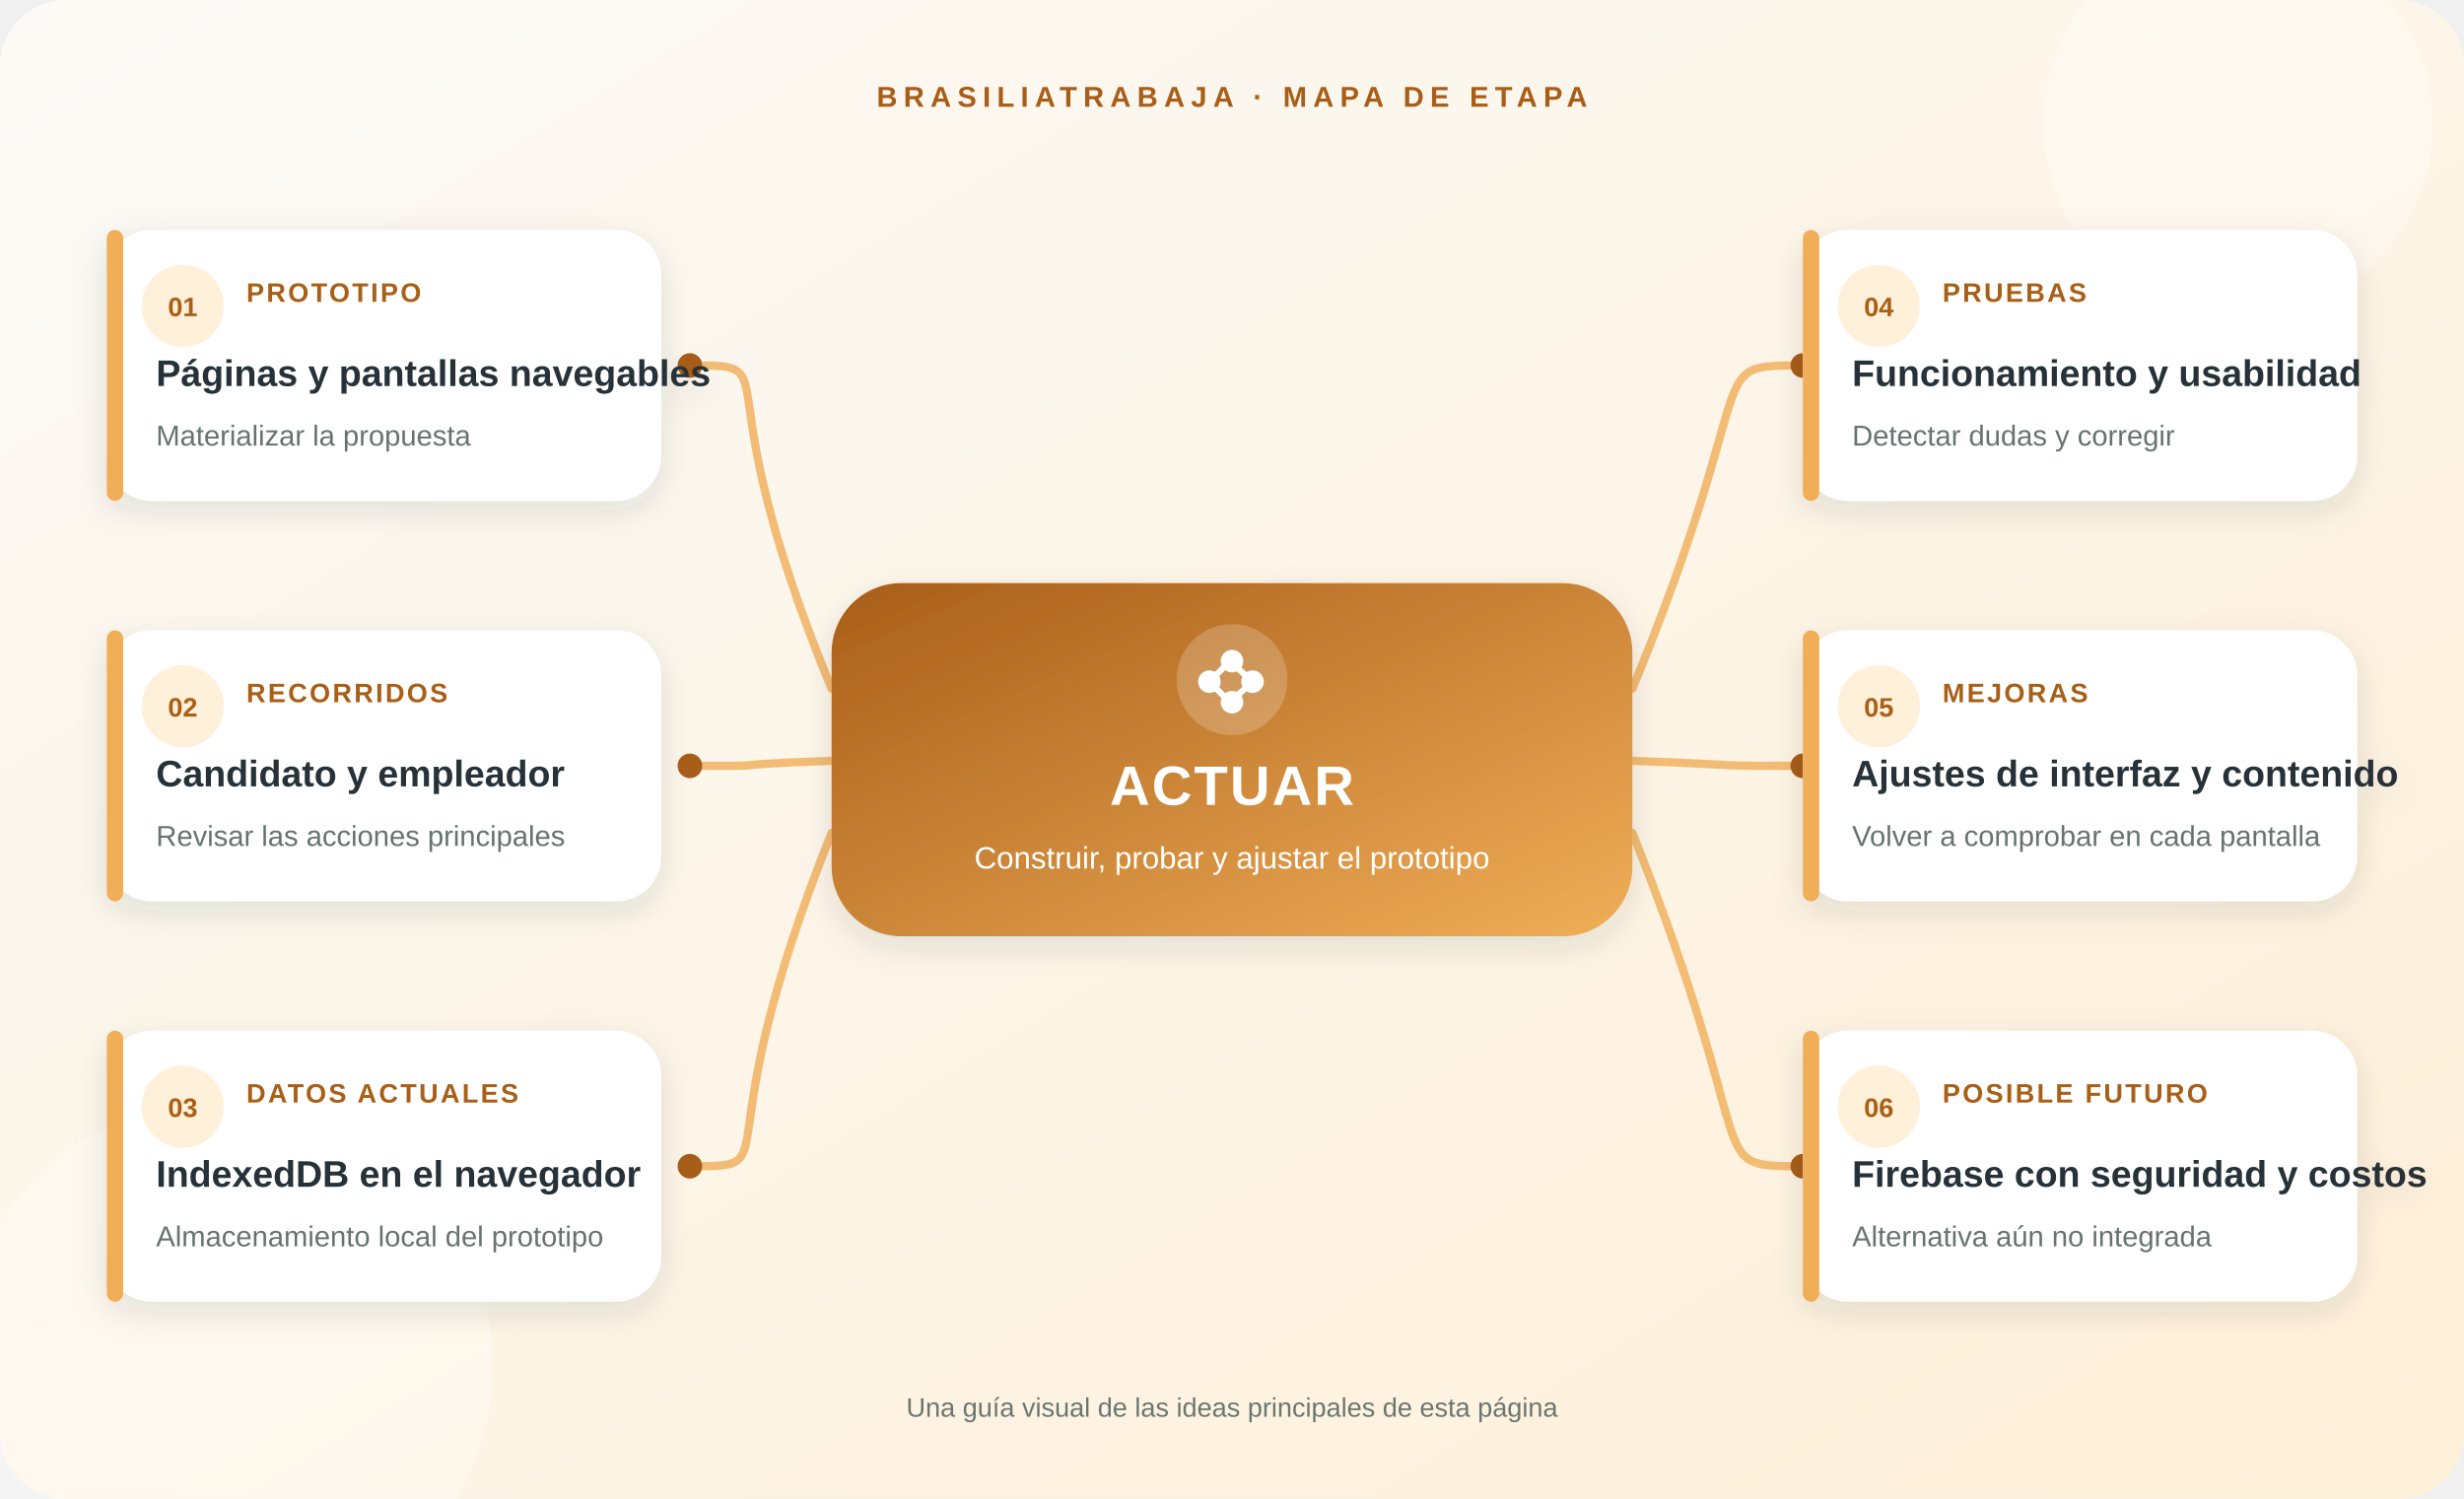
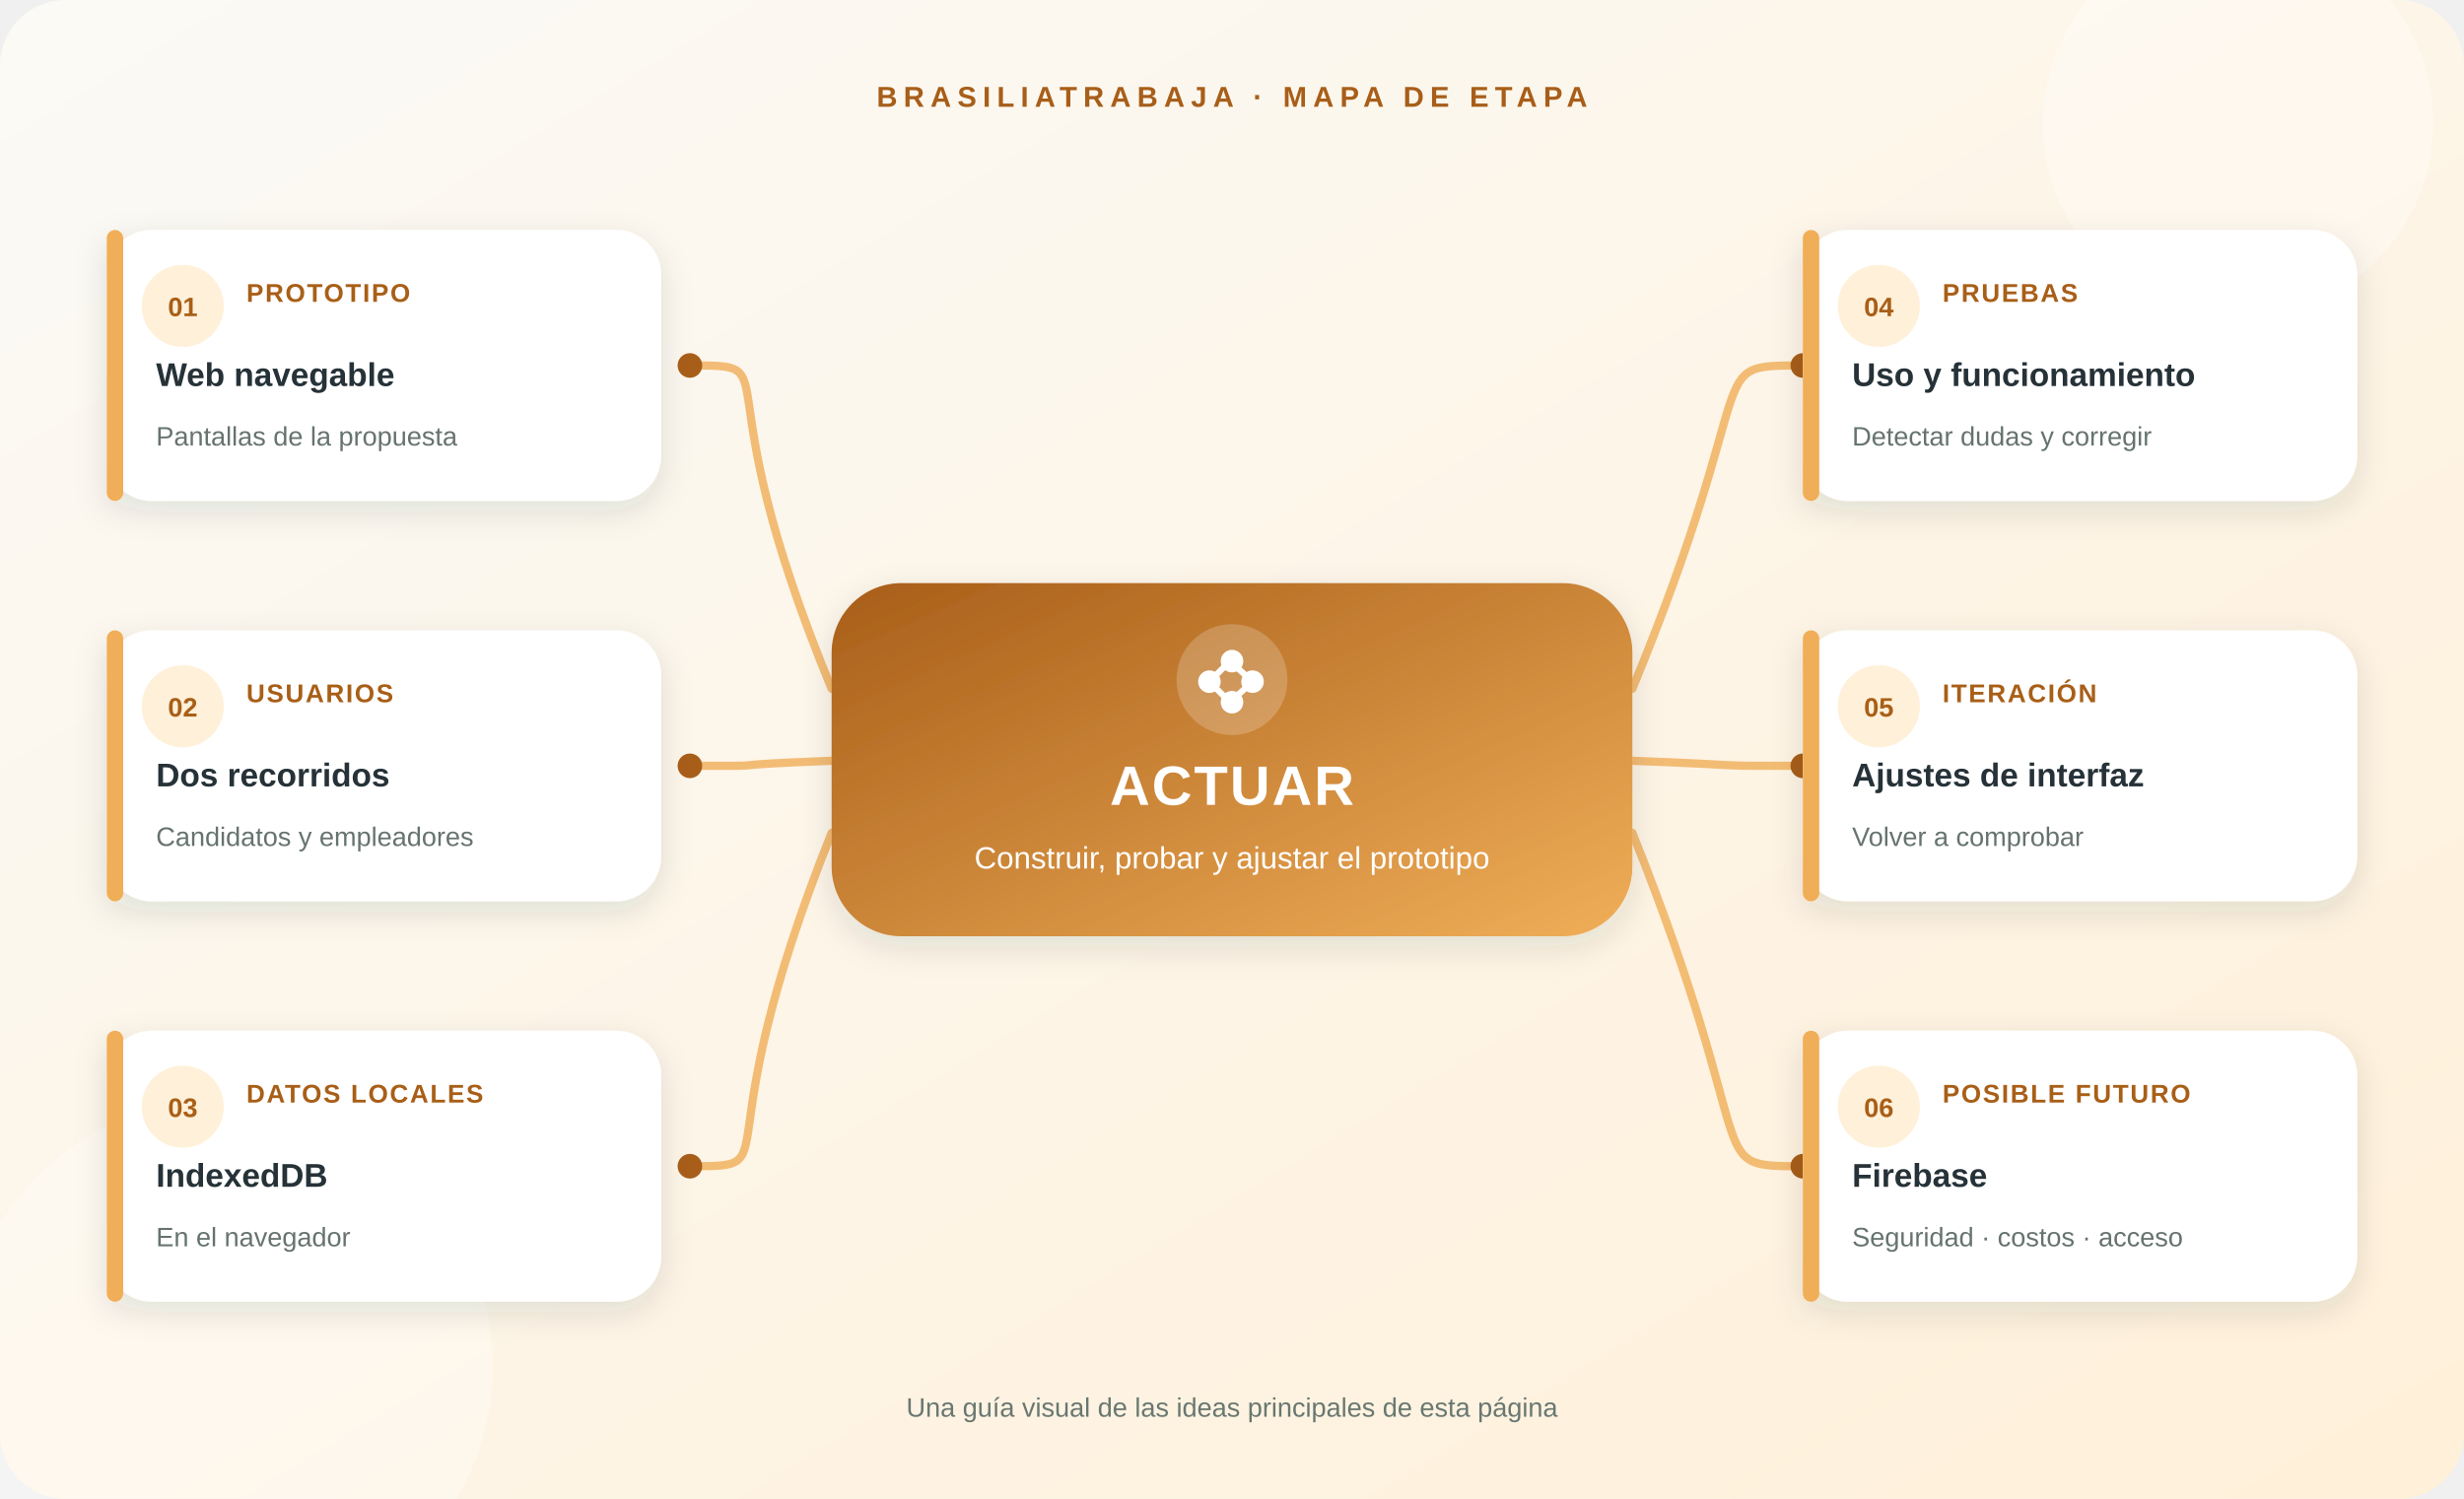
<svg xmlns="http://www.w3.org/2000/svg" viewBox="0 0 1200 730" role="img" aria-labelledby="title desc">
  <defs>
    <linearGradient id="bg" x1="0" y1="0" x2="1" y2="1">
      <stop offset="0" stop-color="#fbfaf6" />
      <stop offset="1" stop-color="#FFF0D9" />
    </linearGradient>
    <linearGradient id="hub" x1="0" y1="0" x2="1" y2="1">
      <stop offset="0" stop-color="#A85E19" />
      <stop offset="1" stop-color="#F0AE58" />
    </linearGradient>
    <filter id="shadow" x="-15%" y="-20%" width="130%" height="150%">
      <feDropShadow dx="0" dy="5" stdDeviation="8" flood-color="#25352f" flood-opacity=".12" />
    </filter>
  </defs>
  <rect width="1200" height="730" rx="32" fill="url(#bg)" />
-   <circle cx="1090" cy="60" r="95" fill="#ffffff" opacity=".32" />
-   <circle cx="110" cy="665" r="130" fill="#ffffff" opacity=".28" />
+   <circle cx="1090" cy="60" r="95" fill="#fff" opacity=".32" />
+   <circle cx="110" cy="665" r="130" fill="#fff" opacity=".28" />
  <text x="600" y="52" text-anchor="middle" font-family="Arial,sans-serif" font-size="14" font-weight="700" letter-spacing="3" fill="#A85E19">BRASILIATRABAJA · MAPA DE ETAPA</text>
  <path d="M 405 335.44 C 340 178, 386 178, 336 178" fill="none" stroke="#F0AE58" stroke-width="4" stroke-linecap="round" opacity=".8" />
  <circle cx="336" cy="178" r="6" fill="#A85E19" />
  <path d="M 405 370.54 C 340 373, 386 373, 336 373" fill="none" stroke="#F0AE58" stroke-width="4" stroke-linecap="round" opacity=".8" />
  <circle cx="336" cy="373" r="6" fill="#A85E19" />
  <path d="M 405 405.64 C 340 568, 386 568, 336 568" fill="none" stroke="#F0AE58" stroke-width="4" stroke-linecap="round" opacity=".8" />
  <circle cx="336" cy="568" r="6" fill="#A85E19" />
  <path d="M 795 335.44 C 860 178, 828 178, 878 178" fill="none" stroke="#F0AE58" stroke-width="4" stroke-linecap="round" opacity=".8" />
  <circle cx="878" cy="178" r="6" fill="#A85E19" />
  <path d="M 795 370.54 C 860 373, 828 373, 878 373" fill="none" stroke="#F0AE58" stroke-width="4" stroke-linecap="round" opacity=".8" />
  <circle cx="878" cy="373" r="6" fill="#A85E19" />
  <path d="M 795 405.64 C 860 568, 828 568, 878 568" fill="none" stroke="#F0AE58" stroke-width="4" stroke-linecap="round" opacity=".8" />
  <circle cx="878" cy="568" r="6" fill="#A85E19" />
  <g filter="url(#shadow)">
    <rect x="405" y="284" width="390" height="172" rx="34" fill="url(#hub)" />
-     <circle cx="600" cy="331" r="27" fill="#ffffff" opacity=".2" />
-     <g stroke="#ffffff" stroke-width="3" fill="none" stroke-linecap="round">
+     <circle cx="600" cy="331" r="27" fill="#fff" opacity=".2" />
+     <g stroke="#fff" stroke-width="3" fill="none" stroke-linecap="round">
      <path d="M589 332l10-10 11 10m-21 0l10 10 11-10" />
-       <circle cx="589" cy="332" r="4" fill="#ffffff" />
-       <circle cx="610" cy="332" r="4" fill="#ffffff" />
-       <circle cx="600" cy="322" r="4" fill="#ffffff" />
-       <circle cx="600" cy="342" r="4" fill="#ffffff" />
+       <circle cx="589" cy="332" r="4" fill="#fff" />
+       <circle cx="610" cy="332" r="4" fill="#fff" />
+       <circle cx="600" cy="322" r="4" fill="#fff" />
+       <circle cx="600" cy="342" r="4" fill="#fff" />
    </g>
-     <text x="600" y="392" text-anchor="middle" font-family="Arial,sans-serif" font-size="27" font-weight="800" letter-spacing="1" fill="#ffffff">ACTUAR</text>
-     <text x="600" y="423" text-anchor="middle" font-family="Arial,sans-serif" font-size="15" fill="#ffffff">Construir, probar y ajustar el prototipo</text>
+     <text x="600" y="392" text-anchor="middle" font-family="Arial,sans-serif" font-size="27" font-weight="800" letter-spacing="1" fill="#fff">ACTUAR</text>
+     <text x="600" y="423" text-anchor="middle" font-family="Arial,sans-serif" font-size="15" fill="#fff">Construir, probar y ajustar el prototipo</text>
  </g>
  <g filter="url(#shadow)">
-     <rect x="52" y="112" width="270" height="132" rx="22" fill="#ffffff" />
+     <rect x="52" y="112" width="270" height="132" rx="22" fill="#fff" />
    <rect x="52" y="112" width="8" height="132" rx="4" fill="#F0AE58" />
    <circle cx="89" cy="149" r="20" fill="#FFF0D9" />
    <text x="89" y="154" text-anchor="middle" font-family="Arial,sans-serif" font-size="13" font-weight="700" fill="#A85E19">01</text>
-     <text x="120" y="147" font-family="Arial,sans-serif" font-size="13" font-weight="700" letter-spacing="1.1" fill="#A85E19">PROTOTIPO</text>
-     <text x="76" y="188" font-family="Arial,sans-serif" font-size="18" font-weight="700" fill="#263238">Páginas y pantallas navegables</text>
-     <text x="76" y="217" font-family="Arial,sans-serif" font-size="14" fill="#66736f">Materializar la propuesta</text>
+     <text x="120" y="147" font-family="Arial,sans-serif" font-size="12.5" font-weight="700" letter-spacing=".8" fill="#A85E19">PROTOTIPO</text>
+     <text x="76" y="188" font-family="Arial,sans-serif" font-size="16" font-weight="700" fill="#263238">Web navegable</text>
+     <text x="76" y="217" font-family="Arial,sans-serif" font-size="13" fill="#66736f">Pantallas de la propuesta</text>
  </g>
  <g filter="url(#shadow)">
-     <rect x="52" y="307" width="270" height="132" rx="22" fill="#ffffff" />
+     <rect x="52" y="307" width="270" height="132" rx="22" fill="#fff" />
    <rect x="52" y="307" width="8" height="132" rx="4" fill="#F0AE58" />
    <circle cx="89" cy="344" r="20" fill="#FFF0D9" />
    <text x="89" y="349" text-anchor="middle" font-family="Arial,sans-serif" font-size="13" font-weight="700" fill="#A85E19">02</text>
-     <text x="120" y="342" font-family="Arial,sans-serif" font-size="13" font-weight="700" letter-spacing="1.1" fill="#A85E19">RECORRIDOS</text>
-     <text x="76" y="383" font-family="Arial,sans-serif" font-size="18" font-weight="700" fill="#263238">Candidato y empleador</text>
-     <text x="76" y="412" font-family="Arial,sans-serif" font-size="14" fill="#66736f">Revisar las acciones principales</text>
+     <text x="120" y="342" font-family="Arial,sans-serif" font-size="12.5" font-weight="700" letter-spacing=".8" fill="#A85E19">USUARIOS</text>
+     <text x="76" y="383" font-family="Arial,sans-serif" font-size="16" font-weight="700" fill="#263238">Dos recorridos</text>
+     <text x="76" y="412" font-family="Arial,sans-serif" font-size="13" fill="#66736f">Candidatos y empleadores</text>
  </g>
  <g filter="url(#shadow)">
-     <rect x="52" y="502" width="270" height="132" rx="22" fill="#ffffff" />
+     <rect x="52" y="502" width="270" height="132" rx="22" fill="#fff" />
    <rect x="52" y="502" width="8" height="132" rx="4" fill="#F0AE58" />
    <circle cx="89" cy="539" r="20" fill="#FFF0D9" />
    <text x="89" y="544" text-anchor="middle" font-family="Arial,sans-serif" font-size="13" font-weight="700" fill="#A85E19">03</text>
-     <text x="120" y="537" font-family="Arial,sans-serif" font-size="13" font-weight="700" letter-spacing="1.1" fill="#A85E19">DATOS ACTUALES</text>
-     <text x="76" y="578" font-family="Arial,sans-serif" font-size="18" font-weight="700" fill="#263238">IndexedDB en el navegador</text>
-     <text x="76" y="607" font-family="Arial,sans-serif" font-size="14" fill="#66736f">Almacenamiento local del prototipo</text>
+     <text x="120" y="537" font-family="Arial,sans-serif" font-size="12.5" font-weight="700" letter-spacing=".8" fill="#A85E19">DATOS LOCALES</text>
+     <text x="76" y="578" font-family="Arial,sans-serif" font-size="16" font-weight="700" fill="#263238">IndexedDB</text>
+     <text x="76" y="607" font-family="Arial,sans-serif" font-size="13" fill="#66736f">En el navegador</text>
  </g>
  <g filter="url(#shadow)">
-     <rect x="878" y="112" width="270" height="132" rx="22" fill="#ffffff" />
+     <rect x="878" y="112" width="270" height="132" rx="22" fill="#fff" />
    <rect x="878" y="112" width="8" height="132" rx="4" fill="#F0AE58" />
    <circle cx="915" cy="149" r="20" fill="#FFF0D9" />
    <text x="915" y="154" text-anchor="middle" font-family="Arial,sans-serif" font-size="13" font-weight="700" fill="#A85E19">04</text>
-     <text x="946" y="147" font-family="Arial,sans-serif" font-size="13" font-weight="700" letter-spacing="1.1" fill="#A85E19">PRUEBAS</text>
-     <text x="902" y="188" font-family="Arial,sans-serif" font-size="18" font-weight="700" fill="#263238">Funcionamiento y usabilidad</text>
-     <text x="902" y="217" font-family="Arial,sans-serif" font-size="14" fill="#66736f">Detectar dudas y corregir</text>
+     <text x="946" y="147" font-family="Arial,sans-serif" font-size="12.5" font-weight="700" letter-spacing=".8" fill="#A85E19">PRUEBAS</text>
+     <text x="902" y="188" font-family="Arial,sans-serif" font-size="16" font-weight="700" fill="#263238">Uso y funcionamiento</text>
+     <text x="902" y="217" font-family="Arial,sans-serif" font-size="13" fill="#66736f">Detectar dudas y corregir</text>
  </g>
  <g filter="url(#shadow)">
-     <rect x="878" y="307" width="270" height="132" rx="22" fill="#ffffff" />
+     <rect x="878" y="307" width="270" height="132" rx="22" fill="#fff" />
    <rect x="878" y="307" width="8" height="132" rx="4" fill="#F0AE58" />
    <circle cx="915" cy="344" r="20" fill="#FFF0D9" />
    <text x="915" y="349" text-anchor="middle" font-family="Arial,sans-serif" font-size="13" font-weight="700" fill="#A85E19">05</text>
-     <text x="946" y="342" font-family="Arial,sans-serif" font-size="13" font-weight="700" letter-spacing="1.1" fill="#A85E19">MEJORAS</text>
-     <text x="902" y="383" font-family="Arial,sans-serif" font-size="18" font-weight="700" fill="#263238">Ajustes de interfaz y contenido</text>
-     <text x="902" y="412" font-family="Arial,sans-serif" font-size="14" fill="#66736f">Volver a comprobar en cada pantalla</text>
+     <text x="946" y="342" font-family="Arial,sans-serif" font-size="12.5" font-weight="700" letter-spacing=".8" fill="#A85E19">ITERACIÓN</text>
+     <text x="902" y="383" font-family="Arial,sans-serif" font-size="16" font-weight="700" fill="#263238">Ajustes de interfaz</text>
+     <text x="902" y="412" font-family="Arial,sans-serif" font-size="13" fill="#66736f">Volver a comprobar</text>
  </g>
  <g filter="url(#shadow)">
-     <rect x="878" y="502" width="270" height="132" rx="22" fill="#ffffff" />
+     <rect x="878" y="502" width="270" height="132" rx="22" fill="#fff" />
    <rect x="878" y="502" width="8" height="132" rx="4" fill="#F0AE58" />
    <circle cx="915" cy="539" r="20" fill="#FFF0D9" />
    <text x="915" y="544" text-anchor="middle" font-family="Arial,sans-serif" font-size="13" font-weight="700" fill="#A85E19">06</text>
-     <text x="946" y="537" font-family="Arial,sans-serif" font-size="13" font-weight="700" letter-spacing="1.1" fill="#A85E19">POSIBLE FUTURO</text>
-     <text x="902" y="578" font-family="Arial,sans-serif" font-size="18" font-weight="700" fill="#263238">Firebase con seguridad y costos</text>
-     <text x="902" y="607" font-family="Arial,sans-serif" font-size="14" fill="#66736f">Alternativa aún no integrada</text>
+     <text x="946" y="537" font-family="Arial,sans-serif" font-size="12.5" font-weight="700" letter-spacing=".8" fill="#A85E19">POSIBLE FUTURO</text>
+     <text x="902" y="578" font-family="Arial,sans-serif" font-size="16" font-weight="700" fill="#263238">Firebase</text>
+     <text x="902" y="607" font-family="Arial,sans-serif" font-size="13" fill="#66736f">Seguridad · costos · acceso</text>
  </g>
  <text x="600" y="690" text-anchor="middle" font-family="Arial,sans-serif" font-size="13" fill="#697771">Una guía visual de las ideas principales de esta página</text>
</svg>
